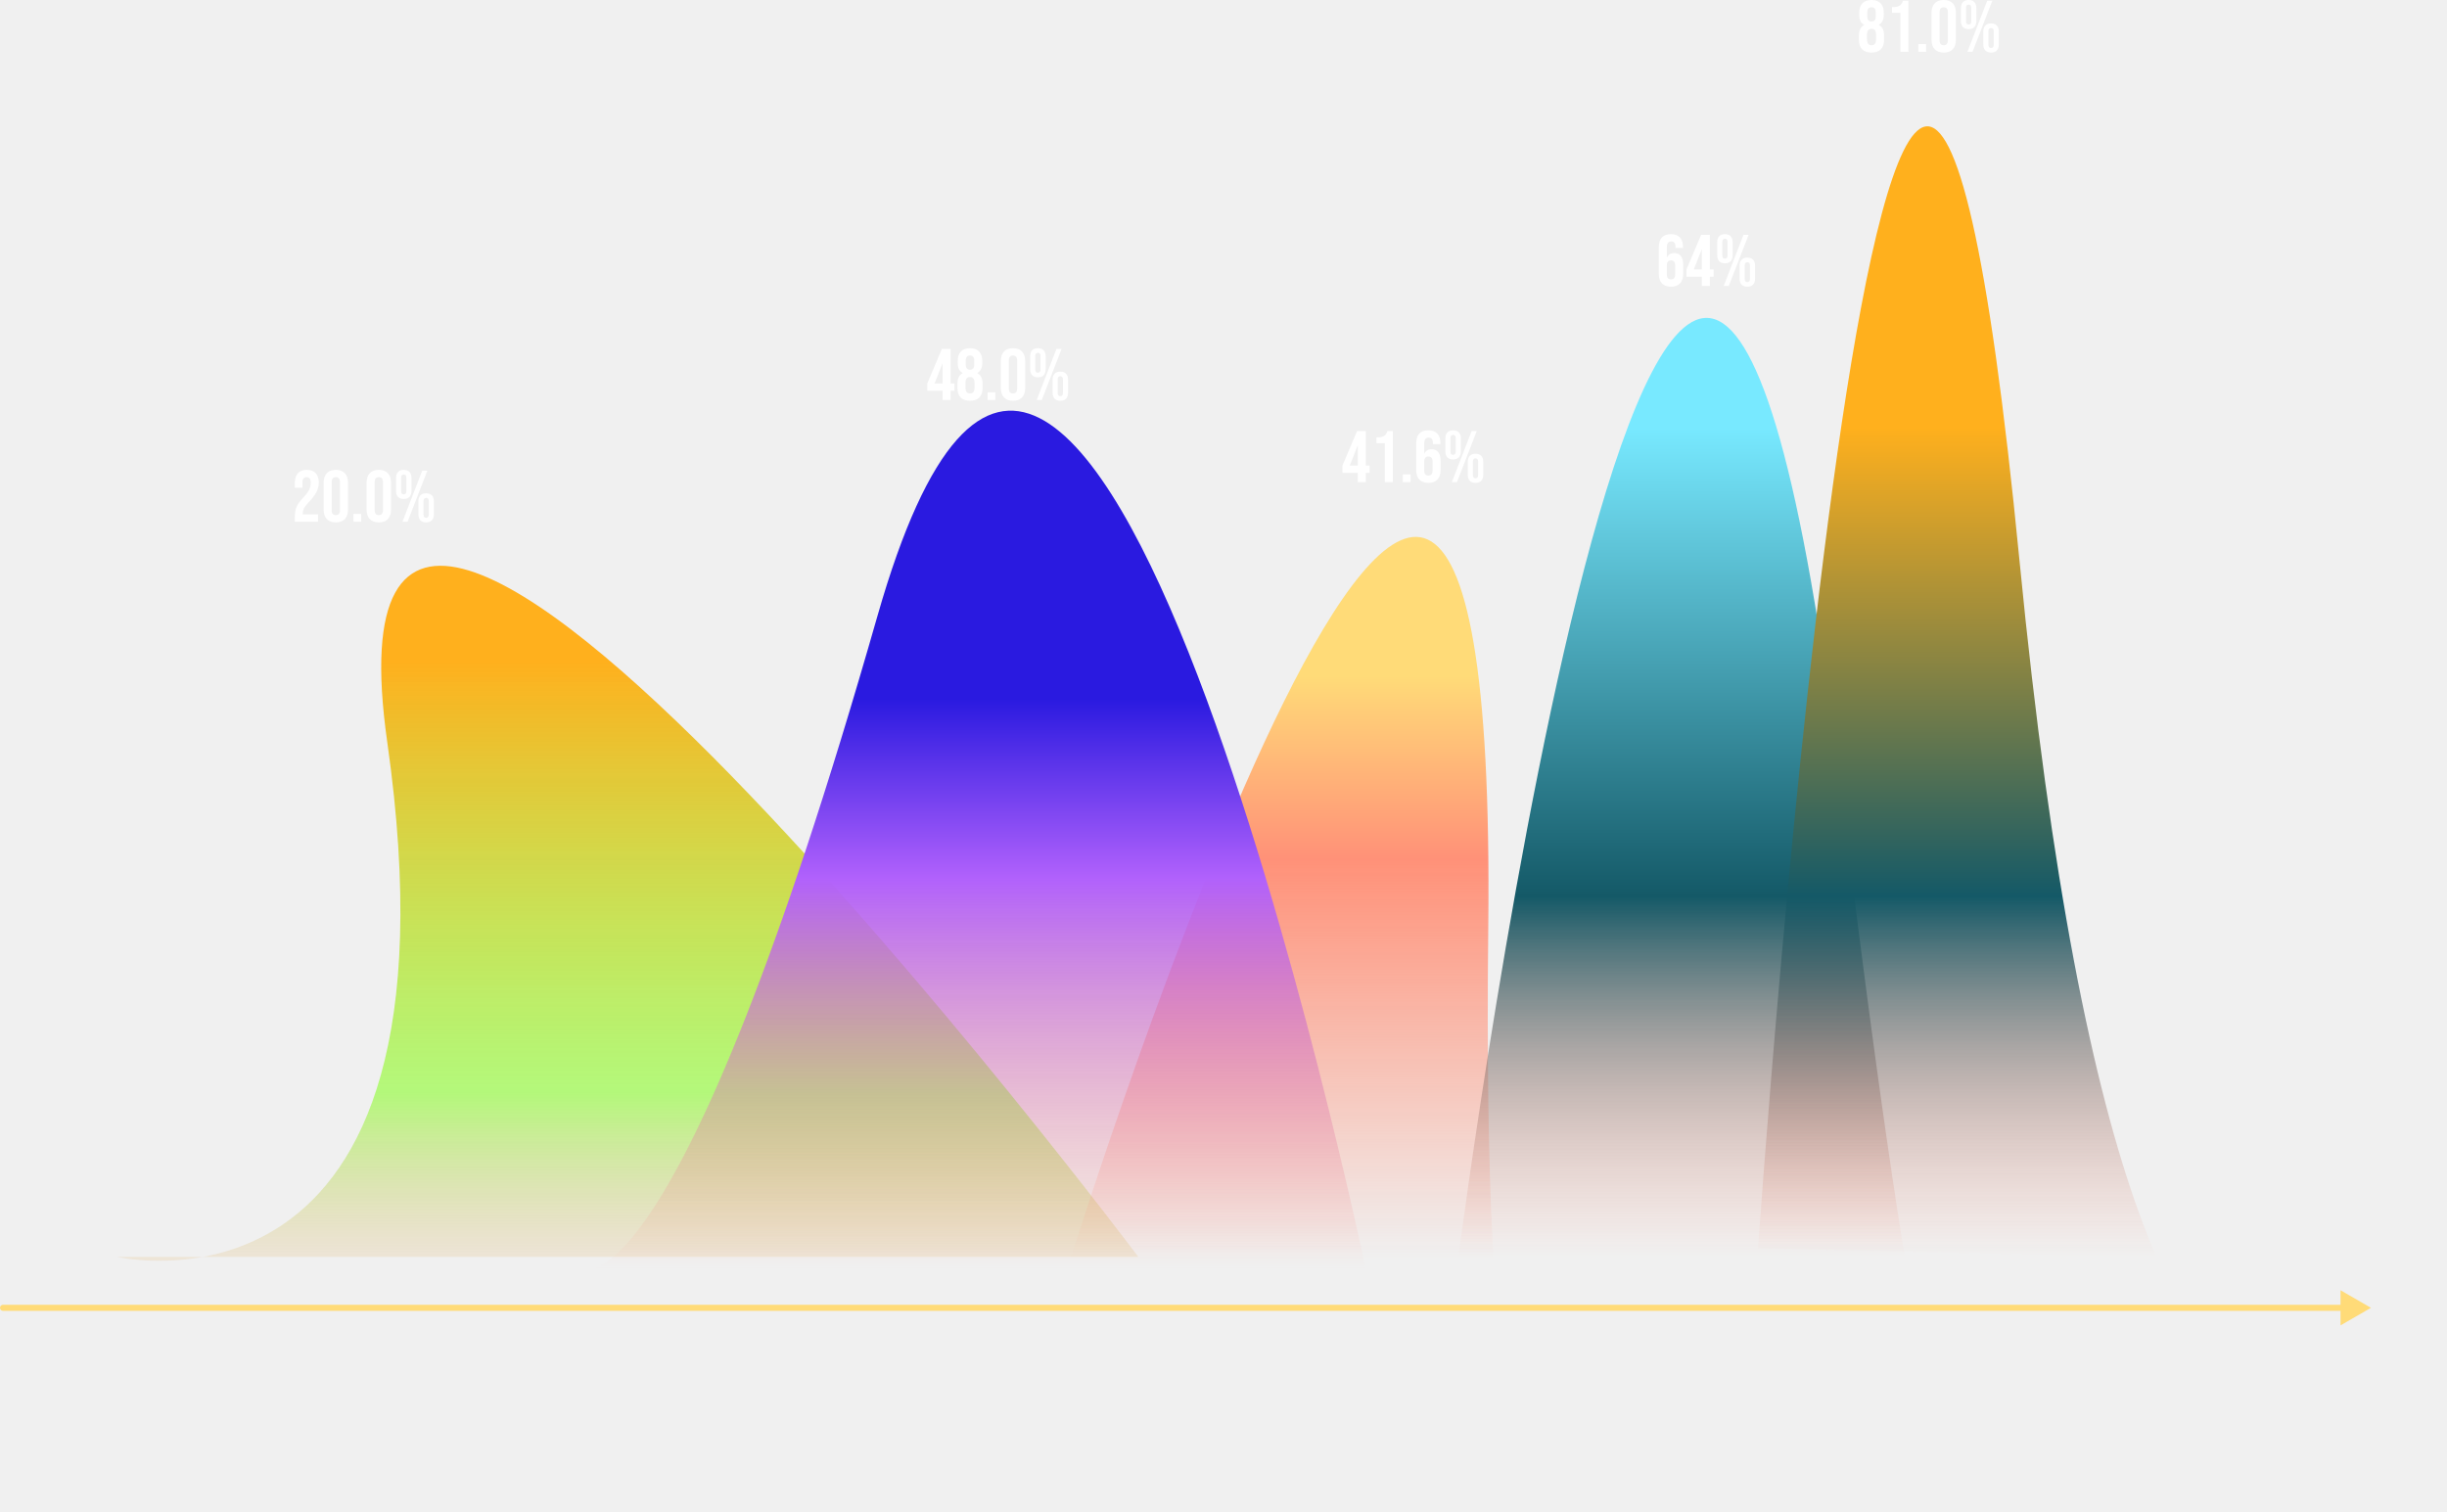
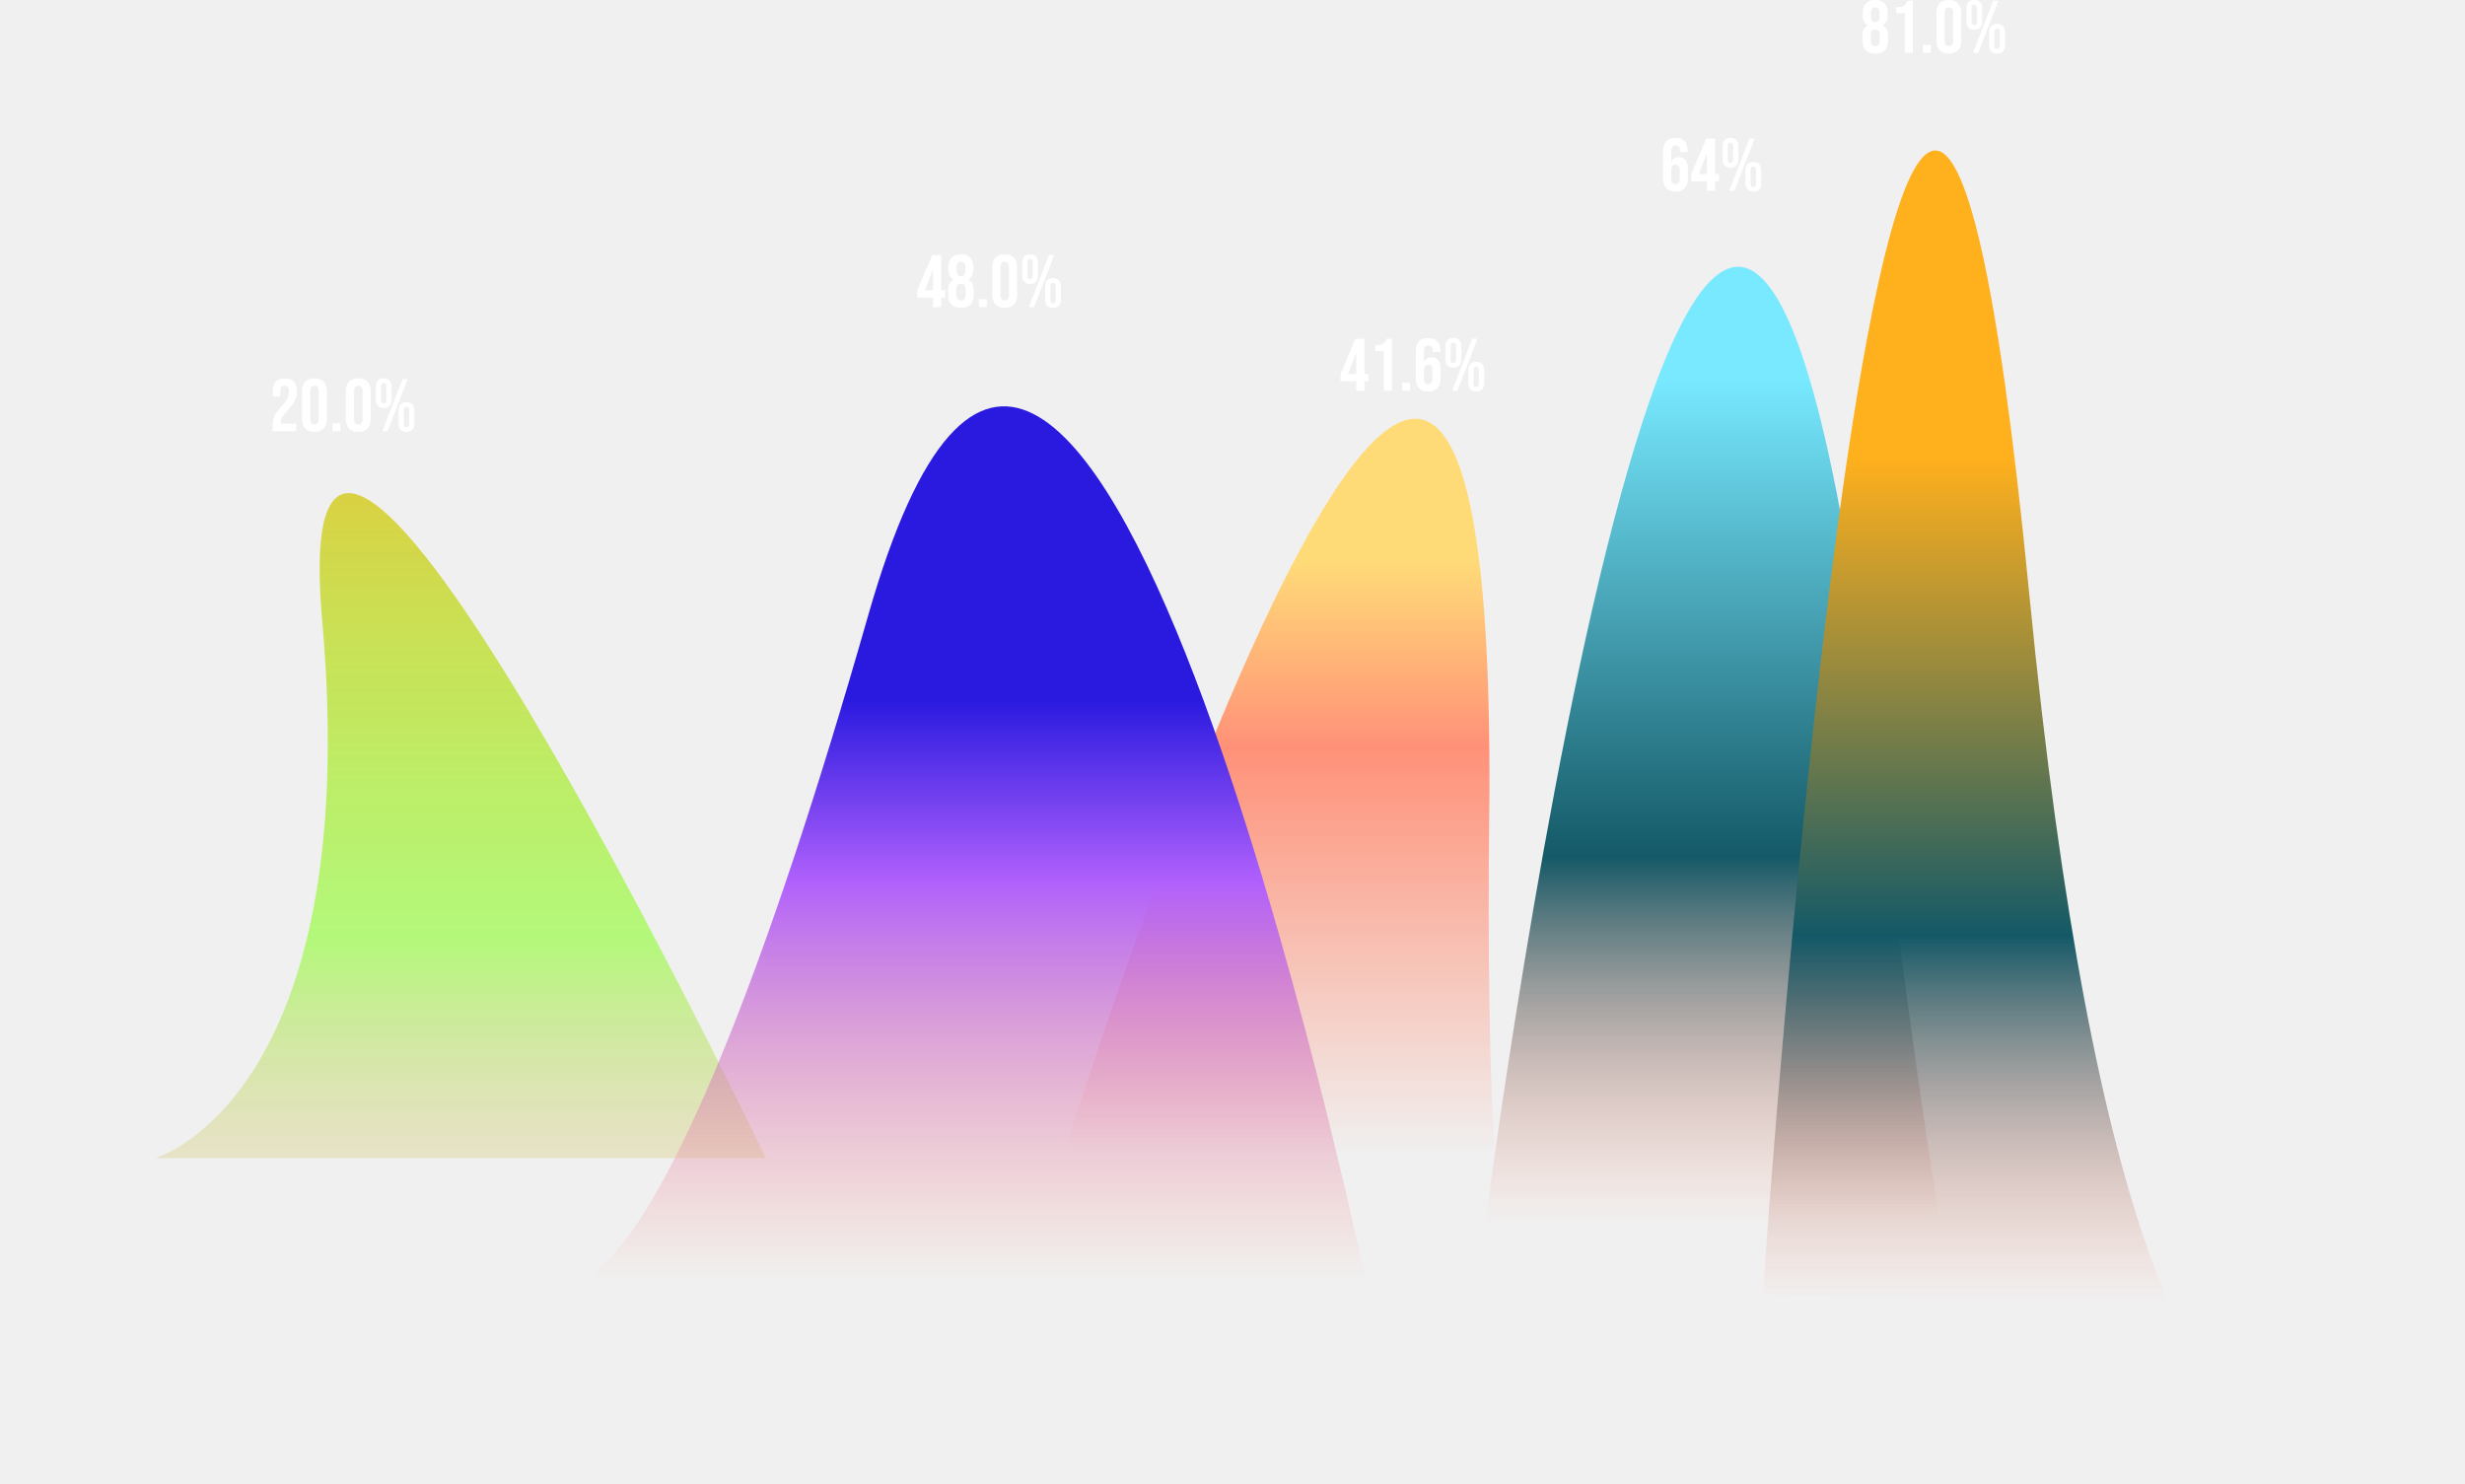
- <svg xmlns="http://www.w3.org/2000/svg" width="1609" height="994" viewBox="0 0 1609 994" fill="none">
-   <path d="M193.872 339.432C193.872 337.032 194.256 334.984 195.024 333.288C195.792 331.56 197.168 329.656 199.152 327.576C201.104 325.496 202.448 323.72 203.184 322.248C203.952 320.776 204.336 319.24 204.336 317.64C204.336 316.2 204.096 315.208 203.616 314.664C203.168 314.088 202.496 313.8 201.6 313.8C199.776 313.8 198.864 314.904 198.864 317.112V320.712H193.872V317.448C193.872 314.728 194.544 312.648 195.888 311.208C197.232 309.736 199.184 309 201.744 309C204.304 309 206.256 309.736 207.6 311.208C208.944 312.648 209.616 314.728 209.616 317.448C209.616 319.496 209.12 321.496 208.128 323.448C207.168 325.4 205.488 327.64 203.088 330.168C201.52 331.832 200.464 333.192 199.92 334.248C199.376 335.272 199.104 336.376 199.104 337.56V338.28H209.136V343.08H193.872V339.432ZM220.819 343.56C218.227 343.56 216.243 342.824 214.867 341.352C213.491 339.88 212.803 337.8 212.803 335.112V317.448C212.803 314.76 213.491 312.68 214.867 311.208C216.243 309.736 218.227 309 220.819 309C223.411 309 225.395 309.736 226.771 311.208C228.147 312.68 228.835 314.76 228.835 317.448V335.112C228.835 337.8 228.147 339.88 226.771 341.352C225.395 342.824 223.411 343.56 220.819 343.56ZM220.819 338.76C222.643 338.76 223.555 337.656 223.555 335.448V317.112C223.555 314.904 222.643 313.8 220.819 313.8C218.995 313.8 218.083 314.904 218.083 317.112V335.448C218.083 337.656 218.995 338.76 220.819 338.76ZM232.406 337.992H237.493V343.08H232.406V337.992ZM249.084 343.56C246.492 343.56 244.508 342.824 243.132 341.352C241.756 339.88 241.068 337.8 241.068 335.112V317.448C241.068 314.76 241.756 312.68 243.132 311.208C244.508 309.736 246.492 309 249.084 309C251.676 309 253.66 309.736 255.036 311.208C256.412 312.68 257.1 314.76 257.1 317.448V335.112C257.1 337.8 256.412 339.88 255.036 341.352C253.66 342.824 251.676 343.56 249.084 343.56ZM249.084 338.76C250.908 338.76 251.82 337.656 251.82 335.448V317.112C251.82 314.904 250.908 313.8 249.084 313.8C247.26 313.8 246.348 314.904 246.348 317.112V335.448C246.348 337.656 247.26 338.76 249.084 338.76ZM265.471 328.152C263.807 328.152 262.543 327.688 261.679 326.76C260.815 325.832 260.383 324.504 260.383 322.776V314.376C260.383 312.648 260.815 311.32 261.679 310.392C262.543 309.464 263.807 309 265.471 309C267.135 309 268.399 309.464 269.263 310.392C270.127 311.32 270.559 312.648 270.559 314.376V322.776C270.559 324.504 270.127 325.832 269.263 326.76C268.399 327.688 267.135 328.152 265.471 328.152ZM277.663 309.48H281.023L268.015 343.08H264.655L277.663 309.48ZM265.471 325.128C266.623 325.128 267.199 324.424 267.199 323.016V314.136C267.199 312.728 266.623 312.024 265.471 312.024C264.319 312.024 263.743 312.728 263.743 314.136V323.016C263.743 324.424 264.319 325.128 265.471 325.128ZM280.207 343.56C278.543 343.56 277.279 343.096 276.415 342.168C275.551 341.24 275.119 339.912 275.119 338.184V329.784C275.119 328.056 275.551 326.728 276.415 325.8C277.279 324.872 278.543 324.408 280.207 324.408C281.871 324.408 283.135 324.872 283.999 325.8C284.863 326.728 285.295 328.056 285.295 329.784V338.184C285.295 339.912 284.863 341.24 283.999 342.168C283.135 343.096 281.871 343.56 280.207 343.56ZM280.207 340.536C281.359 340.536 281.935 339.832 281.935 338.424V329.544C281.935 328.136 281.359 327.432 280.207 327.432C279.055 327.432 278.479 328.136 278.479 329.544V338.424C278.479 339.832 279.055 340.536 280.207 340.536Z" fill="white" />
-   <path d="M892.8 310.984H882.72V306.184L892.32 283.48H898.08V306.184H900.576V310.984H898.08V317.08H892.8V310.984ZM892.8 306.184V293.08H892.704L887.52 306.184H892.8ZM910.579 291.448H905.059V287.704C906.563 287.704 907.763 287.576 908.659 287.32C909.587 287.064 910.323 286.648 910.867 286.072C911.411 285.464 911.891 284.6 912.307 283.48H915.859V317.08H910.579V291.448ZM922.406 311.992H927.493V317.08H922.406V311.992ZM939.228 317.56C936.636 317.56 934.652 316.824 933.276 315.352C931.9 313.88 931.212 311.8 931.212 309.112V291.736C931.212 285.912 933.9 283 939.276 283C941.836 283 943.788 283.736 945.132 285.208C946.476 286.648 947.148 288.728 947.148 291.448V292.072H942.156V291.112C942.156 288.904 941.244 287.8 939.42 287.8C938.428 287.8 937.692 288.104 937.212 288.712C936.732 289.32 936.492 290.392 936.492 291.928V298.36H936.588C937.516 296.408 939.116 295.432 941.388 295.432C943.308 295.432 944.764 296.088 945.756 297.4C946.748 298.712 947.244 300.616 947.244 303.112V309.112C947.244 311.8 946.556 313.88 945.18 315.352C943.804 316.824 941.82 317.56 939.228 317.56ZM939.228 312.76C941.052 312.76 941.964 311.672 941.964 309.496V303.544C941.964 301.336 941.052 300.232 939.228 300.232C937.404 300.232 936.492 301.336 936.492 303.544V309.496C936.492 311.672 937.404 312.76 939.228 312.76ZM955.471 302.152C953.807 302.152 952.543 301.688 951.679 300.76C950.815 299.832 950.383 298.504 950.383 296.776V288.376C950.383 286.648 950.815 285.32 951.679 284.392C952.543 283.464 953.807 283 955.471 283C957.135 283 958.399 283.464 959.263 284.392C960.127 285.32 960.559 286.648 960.559 288.376V296.776C960.559 298.504 960.127 299.832 959.263 300.76C958.399 301.688 957.135 302.152 955.471 302.152ZM967.663 283.48H971.023L958.015 317.08H954.655L967.663 283.48ZM955.471 299.128C956.623 299.128 957.199 298.424 957.199 297.016V288.136C957.199 286.728 956.623 286.024 955.471 286.024C954.319 286.024 953.743 286.728 953.743 288.136V297.016C953.743 298.424 954.319 299.128 955.471 299.128ZM970.207 317.56C968.543 317.56 967.279 317.096 966.415 316.168C965.551 315.24 965.119 313.912 965.119 312.184V303.784C965.119 302.056 965.551 300.728 966.415 299.8C967.279 298.872 968.543 298.408 970.207 298.408C971.871 298.408 973.135 298.872 973.999 299.8C974.863 300.728 975.295 302.056 975.295 303.784V312.184C975.295 313.912 974.863 315.24 973.999 316.168C973.135 317.096 971.871 317.56 970.207 317.56ZM970.207 314.536C971.359 314.536 971.935 313.832 971.935 312.424V303.544C971.935 302.136 971.359 301.432 970.207 301.432C969.055 301.432 968.479 302.136 968.479 303.544V312.424C968.479 313.832 969.055 314.536 970.207 314.536Z" fill="white" />
-   <path d="M1098.74 188.56C1096.15 188.56 1094.17 187.824 1092.79 186.352C1091.42 184.88 1090.73 182.8 1090.73 180.112V162.736C1090.73 156.912 1093.42 154 1098.79 154C1101.35 154 1103.3 154.736 1104.65 156.208C1105.99 157.648 1106.66 159.728 1106.66 162.448V163.072H1101.67V162.112C1101.67 159.904 1100.76 158.8 1098.94 158.8C1097.94 158.8 1097.21 159.104 1096.73 159.712C1096.25 160.32 1096.01 161.392 1096.01 162.928V169.36H1096.1C1097.03 167.408 1098.63 166.432 1100.9 166.432C1102.82 166.432 1104.28 167.088 1105.27 168.4C1106.26 169.712 1106.76 171.616 1106.76 174.112V180.112C1106.76 182.8 1106.07 184.88 1104.7 186.352C1103.32 187.824 1101.34 188.56 1098.74 188.56ZM1098.74 183.76C1100.57 183.76 1101.48 182.672 1101.48 180.496V174.544C1101.48 172.336 1100.57 171.232 1098.74 171.232C1096.92 171.232 1096.01 172.336 1096.01 174.544V180.496C1096.01 182.672 1096.92 183.76 1098.74 183.76ZM1119.02 181.984H1108.94V177.184L1118.54 154.48H1124.3V177.184H1126.79V181.984H1124.3V188.08H1119.02V181.984ZM1119.02 177.184V164.08H1118.92L1113.74 177.184H1119.02ZM1134.21 173.152C1132.54 173.152 1131.28 172.688 1130.41 171.76C1129.55 170.832 1129.12 169.504 1129.12 167.776V159.376C1129.12 157.648 1129.55 156.32 1130.41 155.392C1131.28 154.464 1132.54 154 1134.21 154C1135.87 154 1137.13 154.464 1138 155.392C1138.86 156.32 1139.29 157.648 1139.29 159.376V167.776C1139.29 169.504 1138.86 170.832 1138 171.76C1137.13 172.688 1135.87 173.152 1134.21 173.152ZM1146.4 154.48H1149.76L1136.75 188.08H1133.39L1146.4 154.48ZM1134.21 170.128C1135.36 170.128 1135.93 169.424 1135.93 168.016V159.136C1135.93 157.728 1135.36 157.024 1134.21 157.024C1133.05 157.024 1132.48 157.728 1132.48 159.136V168.016C1132.48 169.424 1133.05 170.128 1134.21 170.128ZM1148.94 188.56C1147.28 188.56 1146.01 188.096 1145.15 187.168C1144.29 186.24 1143.85 184.912 1143.85 183.184V174.784C1143.85 173.056 1144.29 171.728 1145.15 170.8C1146.01 169.872 1147.28 169.408 1148.94 169.408C1150.61 169.408 1151.87 169.872 1152.73 170.8C1153.6 171.728 1154.03 173.056 1154.03 174.784V183.184C1154.03 184.912 1153.6 186.24 1152.73 187.168C1151.87 188.096 1150.61 188.56 1148.94 188.56ZM1148.94 185.536C1150.09 185.536 1150.67 184.832 1150.67 183.424V174.544C1150.67 173.136 1150.09 172.432 1148.94 172.432C1147.79 172.432 1147.21 173.136 1147.21 174.544V183.424C1147.21 184.832 1147.79 185.536 1148.94 185.536Z" fill="white" />
-   <path d="M1230.6 34.56C1227.94 34.56 1225.9 33.856 1224.46 32.448C1223.05 31.008 1222.34 28.944 1222.34 26.256V23.28C1222.34 21.616 1222.62 20.224 1223.16 19.104C1223.7 17.952 1224.58 17.056 1225.8 16.416V16.32C1224.68 15.712 1223.85 14.88 1223.3 13.824C1222.79 12.736 1222.54 11.36 1222.54 9.696V8.304C1222.54 5.616 1223.22 3.568 1224.6 2.16C1226.01 0.72 1228.01 7.62939e-05 1230.6 7.62939e-05C1233.19 7.62939e-05 1235.18 0.72 1236.55 2.16C1237.96 3.568 1238.66 5.616 1238.66 8.304V9.696C1238.66 12.896 1237.58 15.104 1235.4 16.32V16.416C1236.62 17.056 1237.5 17.952 1238.04 19.104C1238.58 20.224 1238.86 21.616 1238.86 23.28V26.256C1238.86 28.944 1238.14 31.008 1236.7 32.448C1235.29 33.856 1233.26 34.56 1230.6 34.56ZM1230.6 14.16C1232.46 14.16 1233.38 13.04 1233.38 10.8V8.16C1233.38 5.92 1232.46 4.8 1230.6 4.8C1228.74 4.8 1227.82 5.92 1227.82 8.16V10.8C1227.82 13.04 1228.74 14.16 1230.6 14.16ZM1230.6 29.76C1232.58 29.76 1233.58 28.496 1233.58 25.968V22.752C1233.58 20.224 1232.58 18.96 1230.6 18.96C1228.62 18.96 1227.62 20.224 1227.62 22.752V25.968C1227.62 28.496 1228.62 29.76 1230.6 29.76ZM1249.58 8.448H1244.06V4.704C1245.56 4.704 1246.76 4.576 1247.66 4.32C1248.59 4.064 1249.32 3.648 1249.87 3.072C1250.41 2.464 1250.89 1.6 1251.31 0.48H1254.86V34.08H1249.58V8.448ZM1261.41 28.992H1266.49V34.08H1261.41V28.992ZM1278.08 34.56C1275.49 34.56 1273.51 33.824 1272.13 32.352C1270.76 30.88 1270.07 28.8 1270.07 26.112V8.448C1270.07 5.76 1270.76 3.68 1272.13 2.208C1273.51 0.736 1275.49 7.62939e-05 1278.08 7.62939e-05C1280.68 7.62939e-05 1282.66 0.736 1284.04 2.208C1285.41 3.68 1286.1 5.76 1286.1 8.448V26.112C1286.1 28.8 1285.41 30.88 1284.04 32.352C1282.66 33.824 1280.68 34.56 1278.08 34.56ZM1278.08 29.76C1279.91 29.76 1280.82 28.656 1280.82 26.448V8.112C1280.82 5.904 1279.91 4.8 1278.08 4.8C1276.26 4.8 1275.35 5.904 1275.35 8.112V26.448C1275.35 28.656 1276.26 29.76 1278.08 29.76ZM1294.47 19.152C1292.81 19.152 1291.54 18.688 1290.68 17.76C1289.82 16.832 1289.38 15.504 1289.38 13.776V5.376C1289.38 3.648 1289.82 2.32 1290.68 1.392C1291.54 0.464 1292.81 7.62939e-05 1294.47 7.62939e-05C1296.14 7.62939e-05 1297.4 0.464 1298.26 1.392C1299.13 2.32 1299.56 3.648 1299.56 5.376V13.776C1299.56 15.504 1299.13 16.832 1298.26 17.76C1297.4 18.688 1296.14 19.152 1294.47 19.152ZM1306.66 0.48H1310.02L1297.02 34.08H1293.66L1306.66 0.48ZM1294.47 16.128C1295.62 16.128 1296.2 15.424 1296.2 14.016V5.136C1296.2 3.728 1295.62 3.024 1294.47 3.024C1293.32 3.024 1292.74 3.728 1292.74 5.136V14.016C1292.74 15.424 1293.32 16.128 1294.47 16.128ZM1309.21 34.56C1307.54 34.56 1306.28 34.096 1305.42 33.168C1304.55 32.24 1304.12 30.912 1304.12 29.184V20.784C1304.12 19.056 1304.55 17.728 1305.42 16.8C1306.28 15.872 1307.54 15.408 1309.21 15.408C1310.87 15.408 1312.14 15.872 1313 16.8C1313.86 17.728 1314.3 19.056 1314.3 20.784V29.184C1314.3 30.912 1313.86 32.24 1313 33.168C1312.14 34.096 1310.87 34.56 1309.21 34.56ZM1309.21 31.536C1310.36 31.536 1310.94 30.832 1310.94 29.424V20.544C1310.94 19.136 1310.36 18.432 1309.21 18.432C1308.06 18.432 1307.48 19.136 1307.48 20.544V29.424C1307.48 30.832 1308.06 31.536 1309.21 31.536Z" fill="white" />
-   <path d="M254.651 488.124C198.779 95.061 748.5 826.579 748.5 826.579H77C77 826.579 310.522 881.188 254.651 488.124Z" fill="url(#paint0_linear_1116_185)" />
-   <path d="M978.592 610.403C971.105 1296.65 1094 827.697 1094 827.697H899H704C704 827.697 986.079 -75.841 978.592 610.403Z" fill="url(#paint1_linear_1116_185)" />
-   <path d="M1210.36 517.49C1312.05 1360.23 1316 826.27 1316 826.27H1137.5H959C959 826.27 1108.67 -325.253 1210.36 517.49Z" fill="url(#paint2_linear_1116_185)" />
-   <path d="M1327.95 369.225C1410.37 1214.62 1609 831.455 1609 831.455L1382.5 826.186L1156 820.918C1156 820.918 1245.53 -476.175 1327.95 369.225Z" fill="url(#paint3_linear_1116_185)" />
-   <path d="M576.975 405.025C443.473 872.397 382 834.333 382 834.333H898C898 834.333 710.477 -62.346 576.975 405.025Z" fill="url(#paint4_linear_1116_185)" />
-   <path d="M619.8 256.984H609.72V252.184L619.32 229.48H625.08V252.184H627.576V256.984H625.08V263.08H619.8V256.984ZM619.8 252.184V239.08H619.704L614.52 252.184H619.8ZM637.819 263.56C635.163 263.56 633.115 262.856 631.675 261.448C630.267 260.008 629.563 257.944 629.563 255.256V252.28C629.563 250.616 629.835 249.224 630.379 248.104C630.923 246.952 631.803 246.056 633.019 245.416V245.32C631.899 244.712 631.067 243.88 630.523 242.824C630.011 241.736 629.755 240.36 629.755 238.696V237.304C629.755 234.616 630.443 232.568 631.819 231.16C633.227 229.72 635.227 229 637.819 229C640.411 229 642.395 229.72 643.771 231.16C645.179 232.568 645.883 234.616 645.883 237.304V238.696C645.883 241.896 644.795 244.104 642.619 245.32V245.416C643.835 246.056 644.715 246.952 645.259 248.104C645.803 249.224 646.075 250.616 646.075 252.28V255.256C646.075 257.944 645.355 260.008 643.915 261.448C642.507 262.856 640.475 263.56 637.819 263.56ZM637.819 243.16C639.675 243.16 640.603 242.04 640.603 239.8V237.16C640.603 234.92 639.675 233.8 637.819 233.8C635.963 233.8 635.035 234.92 635.035 237.16V239.8C635.035 242.04 635.963 243.16 637.819 243.16ZM637.819 258.76C639.803 258.76 640.795 257.496 640.795 254.968V251.752C640.795 249.224 639.803 247.96 637.819 247.96C635.835 247.96 634.843 249.224 634.843 251.752V254.968C634.843 257.496 635.835 258.76 637.819 258.76ZM649.406 257.992H654.493V263.08H649.406V257.992ZM666.084 263.56C663.492 263.56 661.508 262.824 660.132 261.352C658.756 259.88 658.068 257.8 658.068 255.112V237.448C658.068 234.76 658.756 232.68 660.132 231.208C661.508 229.736 663.492 229 666.084 229C668.676 229 670.66 229.736 672.036 231.208C673.412 232.68 674.1 234.76 674.1 237.448V255.112C674.1 257.8 673.412 259.88 672.036 261.352C670.66 262.824 668.676 263.56 666.084 263.56ZM666.084 258.76C667.908 258.76 668.82 257.656 668.82 255.448V237.112C668.82 234.904 667.908 233.8 666.084 233.8C664.26 233.8 663.348 234.904 663.348 237.112V255.448C663.348 257.656 664.26 258.76 666.084 258.76ZM682.471 248.152C680.807 248.152 679.543 247.688 678.679 246.76C677.815 245.832 677.383 244.504 677.383 242.776V234.376C677.383 232.648 677.815 231.32 678.679 230.392C679.543 229.464 680.807 229 682.471 229C684.135 229 685.399 229.464 686.263 230.392C687.127 231.32 687.559 232.648 687.559 234.376V242.776C687.559 244.504 687.127 245.832 686.263 246.76C685.399 247.688 684.135 248.152 682.471 248.152ZM694.663 229.48H698.023L685.015 263.08H681.655L694.663 229.48ZM682.471 245.128C683.623 245.128 684.199 244.424 684.199 243.016V234.136C684.199 232.728 683.623 232.024 682.471 232.024C681.319 232.024 680.743 232.728 680.743 234.136V243.016C680.743 244.424 681.319 245.128 682.471 245.128ZM697.207 263.56C695.543 263.56 694.279 263.096 693.415 262.168C692.551 261.24 692.119 259.912 692.119 258.184V249.784C692.119 248.056 692.551 246.728 693.415 245.8C694.279 244.872 695.543 244.408 697.207 244.408C698.871 244.408 700.135 244.872 700.999 245.8C701.863 246.728 702.295 248.056 702.295 249.784V258.184C702.295 259.912 701.863 261.24 700.999 262.168C700.135 263.096 698.871 263.56 697.207 263.56ZM697.207 260.536C698.359 260.536 698.935 259.832 698.935 258.424V249.544C698.935 248.136 698.359 247.432 697.207 247.432C696.055 247.432 695.479 248.136 695.479 249.544V258.424C695.479 259.832 696.055 260.536 697.207 260.536Z" fill="white" />
-   <path d="M2 858.08C0.895 858.08 0 858.976 0 860.08C0 861.185 0.895 862.08 2 862.08V860.08V858.08ZM1559 860.08L1539 848.533V871.627L1559 860.08ZM2 860.08V862.08H1541V860.08V858.08H2V860.08Z" fill="#FFDB78" />
+ <svg xmlns="http://www.w3.org/2000/svg" width="1590" height="957" viewBox="0 0 1590 957" fill="none">
+   <path d="M175.872 274.432C175.872 272.032 176.256 269.984 177.024 268.288C177.792 266.56 179.168 264.656 181.152 262.576C183.104 260.496 184.448 258.72 185.184 257.248C185.952 255.776 186.336 254.24 186.336 252.64C186.336 251.2 186.096 250.208 185.616 249.664C185.168 249.088 184.496 248.8 183.6 248.8C181.776 248.8 180.864 249.904 180.864 252.112V255.712H175.872V252.448C175.872 249.728 176.544 247.648 177.888 246.208C179.232 244.736 181.184 244 183.744 244C186.304 244 188.256 244.736 189.6 246.208C190.944 247.648 191.616 249.728 191.616 252.448C191.616 254.496 191.12 256.496 190.128 258.448C189.168 260.4 187.488 262.64 185.088 265.168C183.52 266.832 182.464 268.192 181.92 269.248C181.376 270.272 181.104 271.376 181.104 272.56V273.28H191.136V278.08H175.872V274.432ZM202.819 278.56C200.227 278.56 198.243 277.824 196.867 276.352C195.491 274.88 194.803 272.8 194.803 270.112V252.448C194.803 249.76 195.491 247.68 196.867 246.208C198.243 244.736 200.227 244 202.819 244C205.411 244 207.395 244.736 208.771 246.208C210.147 247.68 210.835 249.76 210.835 252.448V270.112C210.835 272.8 210.147 274.88 208.771 276.352C207.395 277.824 205.411 278.56 202.819 278.56ZM202.819 273.76C204.643 273.76 205.555 272.656 205.555 270.448V252.112C205.555 249.904 204.643 248.8 202.819 248.8C200.995 248.8 200.083 249.904 200.083 252.112V270.448C200.083 272.656 200.995 273.76 202.819 273.76ZM214.406 272.992H219.493V278.08H214.406V272.992ZM231.084 278.56C228.492 278.56 226.508 277.824 225.132 276.352C223.756 274.88 223.068 272.8 223.068 270.112V252.448C223.068 249.76 223.756 247.68 225.132 246.208C226.508 244.736 228.492 244 231.084 244C233.676 244 235.66 244.736 237.036 246.208C238.412 247.68 239.1 249.76 239.1 252.448V270.112C239.1 272.8 238.412 274.88 237.036 276.352C235.66 277.824 233.676 278.56 231.084 278.56ZM231.084 273.76C232.908 273.76 233.82 272.656 233.82 270.448V252.112C233.82 249.904 232.908 248.8 231.084 248.8C229.26 248.8 228.348 249.904 228.348 252.112V270.448C228.348 272.656 229.26 273.76 231.084 273.76ZM247.471 263.152C245.807 263.152 244.543 262.688 243.679 261.76C242.815 260.832 242.383 259.504 242.383 257.776V249.376C242.383 247.648 242.815 246.32 243.679 245.392C244.543 244.464 245.807 244 247.471 244C249.135 244 250.399 244.464 251.263 245.392C252.127 246.32 252.559 247.648 252.559 249.376V257.776C252.559 259.504 252.127 260.832 251.263 261.76C250.399 262.688 249.135 263.152 247.471 263.152ZM259.663 244.48H263.023L250.015 278.08H246.655L259.663 244.48ZM247.471 260.128C248.623 260.128 249.199 259.424 249.199 258.016V249.136C249.199 247.728 248.623 247.024 247.471 247.024C246.319 247.024 245.743 247.728 245.743 249.136V258.016C245.743 259.424 246.319 260.128 247.471 260.128ZM262.207 278.56C260.543 278.56 259.279 278.096 258.415 277.168C257.551 276.24 257.119 274.912 257.119 273.184V264.784C257.119 263.056 257.551 261.728 258.415 260.8C259.279 259.872 260.543 259.408 262.207 259.408C263.871 259.408 265.135 259.872 265.999 260.8C266.863 261.728 267.295 263.056 267.295 264.784V273.184C267.295 274.912 266.863 276.24 265.999 277.168C265.135 278.096 263.871 278.56 262.207 278.56ZM262.207 275.536C263.359 275.536 263.935 274.832 263.935 273.424V264.544C263.935 263.136 263.359 262.432 262.207 262.432C261.055 262.432 260.479 263.136 260.479 264.544V273.424C260.479 274.832 261.055 275.536 262.207 275.536Z" fill="white" />
+   <path d="M874.8 245.984H864.72V241.184L874.32 218.48H880.08V241.184H882.576V245.984H880.08V252.08H874.8V245.984ZM874.8 241.184V228.08H874.704L869.52 241.184H874.8ZM892.579 226.448H887.059V222.704C888.563 222.704 889.763 222.576 890.659 222.32C891.587 222.064 892.323 221.648 892.867 221.072C893.411 220.464 893.891 219.6 894.307 218.48H897.859V252.08H892.579V226.448ZM904.406 246.992H909.493V252.08H904.406V246.992ZM921.228 252.56C918.636 252.56 916.652 251.824 915.276 250.352C913.9 248.88 913.212 246.8 913.212 244.112V226.736C913.212 220.912 915.9 218 921.276 218C923.836 218 925.788 218.736 927.132 220.208C928.476 221.648 929.148 223.728 929.148 226.448V227.072H924.156V226.112C924.156 223.904 923.244 222.8 921.42 222.8C920.428 222.8 919.692 223.104 919.212 223.712C918.732 224.32 918.492 225.392 918.492 226.928V233.36H918.588C919.516 231.408 921.116 230.432 923.388 230.432C925.308 230.432 926.764 231.088 927.756 232.4C928.748 233.712 929.244 235.616 929.244 238.112V244.112C929.244 246.8 928.556 248.88 927.18 250.352C925.804 251.824 923.82 252.56 921.228 252.56ZM921.228 247.76C923.052 247.76 923.964 246.672 923.964 244.496V238.544C923.964 236.336 923.052 235.232 921.228 235.232C919.404 235.232 918.492 236.336 918.492 238.544V244.496C918.492 246.672 919.404 247.76 921.228 247.76ZM937.471 237.152C935.807 237.152 934.543 236.688 933.679 235.76C932.815 234.832 932.383 233.504 932.383 231.776V223.376C932.383 221.648 932.815 220.32 933.679 219.392C934.543 218.464 935.807 218 937.471 218C939.135 218 940.399 218.464 941.263 219.392C942.127 220.32 942.559 221.648 942.559 223.376V231.776C942.559 233.504 942.127 234.832 941.263 235.76C940.399 236.688 939.135 237.152 937.471 237.152ZM949.663 218.48H953.023L940.015 252.08H936.655L949.663 218.48ZM937.471 234.128C938.623 234.128 939.199 233.424 939.199 232.016V223.136C939.199 221.728 938.623 221.024 937.471 221.024C936.319 221.024 935.743 221.728 935.743 223.136V232.016C935.743 233.424 936.319 234.128 937.471 234.128ZM952.207 252.56C950.543 252.56 949.279 252.096 948.415 251.168C947.551 250.24 947.119 248.912 947.119 247.184V238.784C947.119 237.056 947.551 235.728 948.415 234.8C949.279 233.872 950.543 233.408 952.207 233.408C953.871 233.408 955.135 233.872 955.999 234.8C956.863 235.728 957.295 237.056 957.295 238.784V247.184C957.295 248.912 956.863 250.24 955.999 251.168C955.135 252.096 953.871 252.56 952.207 252.56ZM952.207 249.536C953.359 249.536 953.935 248.832 953.935 247.424V238.544C953.935 237.136 953.359 236.432 952.207 236.432C951.055 236.432 950.479 237.136 950.479 238.544V247.424C950.479 248.832 951.055 249.536 952.207 249.536Z" fill="white" />
+   <path d="M1080.74 123.56C1078.15 123.56 1076.17 122.824 1074.79 121.352C1073.42 119.88 1072.73 117.8 1072.73 115.112V97.736C1072.73 91.912 1075.42 89 1080.79 89C1083.35 89 1085.3 89.736 1086.65 91.208C1087.99 92.648 1088.66 94.728 1088.66 97.448V98.072H1083.67V97.112C1083.67 94.904 1082.76 93.8 1080.94 93.8C1079.94 93.8 1079.21 94.104 1078.73 94.712C1078.25 95.32 1078.01 96.392 1078.01 97.928V104.36H1078.1C1079.03 102.408 1080.63 101.432 1082.9 101.432C1084.82 101.432 1086.28 102.088 1087.27 103.4C1088.26 104.712 1088.76 106.616 1088.76 109.112V115.112C1088.76 117.8 1088.07 119.88 1086.7 121.352C1085.32 122.824 1083.34 123.56 1080.74 123.56ZM1080.74 118.76C1082.57 118.76 1083.48 117.672 1083.48 115.496V109.544C1083.48 107.336 1082.57 106.232 1080.74 106.232C1078.92 106.232 1078.01 107.336 1078.01 109.544V115.496C1078.01 117.672 1078.92 118.76 1080.74 118.76ZM1101.02 116.984H1090.94V112.184L1100.54 89.48H1106.3V112.184H1108.79V116.984H1106.3V123.08H1101.02V116.984ZM1101.02 112.184V99.08H1100.92L1095.74 112.184H1101.02ZM1116.21 108.152C1114.54 108.152 1113.28 107.688 1112.41 106.76C1111.55 105.832 1111.12 104.504 1111.12 102.776V94.376C1111.12 92.648 1111.55 91.32 1112.41 90.392C1113.28 89.464 1114.54 89 1116.21 89C1117.87 89 1119.13 89.464 1120 90.392C1120.86 91.32 1121.29 92.648 1121.29 94.376V102.776C1121.29 104.504 1120.86 105.832 1120 106.76C1119.13 107.688 1117.87 108.152 1116.21 108.152ZM1128.4 89.48H1131.76L1118.75 123.08H1115.39L1128.4 89.48ZM1116.21 105.128C1117.36 105.128 1117.93 104.424 1117.93 103.016V94.136C1117.93 92.728 1117.36 92.024 1116.21 92.024C1115.05 92.024 1114.48 92.728 1114.48 94.136V103.016C1114.48 104.424 1115.05 105.128 1116.21 105.128ZM1130.94 123.56C1129.28 123.56 1128.01 123.096 1127.15 122.168C1126.29 121.24 1125.85 119.912 1125.85 118.184V109.784C1125.85 108.056 1126.29 106.728 1127.15 105.8C1128.01 104.872 1129.28 104.408 1130.94 104.408C1132.61 104.408 1133.87 104.872 1134.73 105.8C1135.6 106.728 1136.03 108.056 1136.03 109.784V118.184C1136.03 119.912 1135.6 121.24 1134.73 122.168C1133.87 123.096 1132.61 123.56 1130.94 123.56ZM1130.94 120.536C1132.09 120.536 1132.67 119.832 1132.67 118.424V109.544C1132.67 108.136 1132.09 107.432 1130.94 107.432C1129.79 107.432 1129.21 108.136 1129.21 109.544V118.424C1129.21 119.832 1129.79 120.536 1130.94 120.536Z" fill="white" />
+   <path d="M1209.6 34.56C1206.94 34.56 1204.9 33.856 1203.46 32.448C1202.05 31.008 1201.34 28.944 1201.34 26.256V23.28C1201.34 21.616 1201.62 20.224 1202.16 19.104C1202.7 17.952 1203.58 17.056 1204.8 16.416V16.32C1203.68 15.712 1202.85 14.88 1202.3 13.824C1201.79 12.736 1201.54 11.36 1201.54 9.696V8.304C1201.54 5.616 1202.22 3.568 1203.6 2.16C1205.01 0.72 1207.01 7.62939e-05 1209.6 7.62939e-05C1212.19 7.62939e-05 1214.18 0.72 1215.55 2.16C1216.96 3.568 1217.66 5.616 1217.66 8.304V9.696C1217.66 12.896 1216.58 15.104 1214.4 16.32V16.416C1215.62 17.056 1216.5 17.952 1217.04 19.104C1217.58 20.224 1217.86 21.616 1217.86 23.28V26.256C1217.86 28.944 1217.14 31.008 1215.7 32.448C1214.29 33.856 1212.26 34.56 1209.6 34.56ZM1209.6 14.16C1211.46 14.16 1212.38 13.04 1212.38 10.8V8.16C1212.38 5.92 1211.46 4.8 1209.6 4.8C1207.74 4.8 1206.82 5.92 1206.82 8.16V10.8C1206.82 13.04 1207.74 14.16 1209.6 14.16ZM1209.6 29.76C1211.58 29.76 1212.58 28.496 1212.58 25.968V22.752C1212.58 20.224 1211.58 18.96 1209.6 18.96C1207.62 18.96 1206.62 20.224 1206.62 22.752V25.968C1206.62 28.496 1207.62 29.76 1209.6 29.76ZM1228.58 8.448H1223.06V4.704C1224.56 4.704 1225.76 4.576 1226.66 4.32C1227.59 4.064 1228.32 3.648 1228.87 3.072C1229.41 2.464 1229.89 1.6 1230.31 0.48H1233.86V34.08H1228.58V8.448ZM1240.41 28.992H1245.49V34.08H1240.41V28.992ZM1257.08 34.56C1254.49 34.56 1252.51 33.824 1251.13 32.352C1249.76 30.88 1249.07 28.8 1249.07 26.112V8.448C1249.07 5.76 1249.76 3.68 1251.13 2.208C1252.51 0.736 1254.49 7.62939e-05 1257.08 7.62939e-05C1259.68 7.62939e-05 1261.66 0.736 1263.04 2.208C1264.41 3.68 1265.1 5.76 1265.1 8.448V26.112C1265.1 28.8 1264.41 30.88 1263.04 32.352C1261.66 33.824 1259.68 34.56 1257.08 34.56ZM1257.08 29.76C1258.91 29.76 1259.82 28.656 1259.82 26.448V8.112C1259.82 5.904 1258.91 4.8 1257.08 4.8C1255.26 4.8 1254.35 5.904 1254.35 8.112V26.448C1254.35 28.656 1255.26 29.76 1257.08 29.76ZM1273.47 19.152C1271.81 19.152 1270.54 18.688 1269.68 17.76C1268.82 16.832 1268.38 15.504 1268.38 13.776V5.376C1268.38 3.648 1268.82 2.32 1269.68 1.392C1270.54 0.464 1271.81 7.62939e-05 1273.47 7.62939e-05C1275.14 7.62939e-05 1276.4 0.464 1277.26 1.392C1278.13 2.32 1278.56 3.648 1278.56 5.376V13.776C1278.56 15.504 1278.13 16.832 1277.26 17.76C1276.4 18.688 1275.14 19.152 1273.47 19.152ZM1285.66 0.48H1289.02L1276.02 34.08H1272.66L1285.66 0.48ZM1273.47 16.128C1274.62 16.128 1275.2 15.424 1275.2 14.016V5.136C1275.2 3.728 1274.62 3.024 1273.47 3.024C1272.32 3.024 1271.74 3.728 1271.74 5.136V14.016C1271.74 15.424 1272.32 16.128 1273.47 16.128ZM1288.21 34.56C1286.54 34.56 1285.28 34.096 1284.42 33.168C1283.55 32.24 1283.12 30.912 1283.12 29.184V20.784C1283.12 19.056 1283.55 17.728 1284.42 16.8C1285.28 15.872 1286.54 15.408 1288.21 15.408C1289.87 15.408 1291.14 15.872 1292 16.8C1292.86 17.728 1293.3 19.056 1293.3 20.784V29.184C1293.3 30.912 1292.86 32.24 1292 33.168C1291.14 34.096 1289.87 34.56 1288.21 34.56ZM1288.21 31.536C1289.36 31.536 1289.94 30.832 1289.94 29.424V20.544C1289.94 19.136 1289.36 18.432 1288.21 18.432C1287.06 18.432 1286.48 19.136 1286.48 20.544V29.424C1286.48 30.832 1287.06 31.536 1288.21 31.536Z" fill="white" />
+   <path d="M207.863 400.456C180.748 92.523 494 747.08 494 747.08H100C100 747.08 234.978 708.389 207.863 400.456Z" fill="url(#paint0_linear_1116_185)" />
+   <path d="M960.592 527.403C953.105 1213.65 1076 744.697 1076 744.697H881H686C686 744.697 968.079 -158.841 960.592 527.403Z" fill="url(#paint1_linear_1116_185)" />
+   <path d="M1209.36 480.49C1311.05 1323.23 1315 789.27 1315 789.27H1136.5H958C958 789.27 1107.67 -362.253 1209.36 480.49Z" fill="url(#paint2_linear_1116_185)" />
+   <path d="M1308.95 383.225C1391.37 1228.62 1590 845.455 1590 845.455L1363.5 840.186L1137 834.917C1137 834.917 1226.53 -462.175 1308.95 383.225Z" fill="url(#paint3_linear_1116_185)" />
+   <path d="M559.975 397.025C426.473 864.397 365 826.333 365 826.333H881C881 826.333 693.477 -70.346 559.975 397.025Z" fill="url(#paint4_linear_1116_185)" />
+   <path d="M601.8 191.984H591.72V187.184L601.32 164.48H607.08V187.184H609.576V191.984H607.08V198.08H601.8V191.984ZM601.8 187.184V174.08H601.704L596.52 187.184H601.8ZM619.819 198.56C617.163 198.56 615.115 197.856 613.675 196.448C612.267 195.008 611.563 192.944 611.563 190.256V187.28C611.563 185.616 611.835 184.224 612.379 183.104C612.923 181.952 613.803 181.056 615.019 180.416V180.32C613.899 179.712 613.067 178.88 612.523 177.824C612.011 176.736 611.755 175.36 611.755 173.696V172.304C611.755 169.616 612.443 167.568 613.819 166.16C615.227 164.72 617.227 164 619.819 164C622.411 164 624.395 164.72 625.771 166.16C627.179 167.568 627.883 169.616 627.883 172.304V173.696C627.883 176.896 626.795 179.104 624.619 180.32V180.416C625.835 181.056 626.715 181.952 627.259 183.104C627.803 184.224 628.075 185.616 628.075 187.28V190.256C628.075 192.944 627.355 195.008 625.915 196.448C624.507 197.856 622.475 198.56 619.819 198.56ZM619.819 178.16C621.675 178.16 622.603 177.04 622.603 174.8V172.16C622.603 169.92 621.675 168.8 619.819 168.8C617.963 168.8 617.035 169.92 617.035 172.16V174.8C617.035 177.04 617.963 178.16 619.819 178.16ZM619.819 193.76C621.803 193.76 622.795 192.496 622.795 189.968V186.752C622.795 184.224 621.803 182.96 619.819 182.96C617.835 182.96 616.843 184.224 616.843 186.752V189.968C616.843 192.496 617.835 193.76 619.819 193.76ZM631.406 192.992H636.493V198.08H631.406V192.992ZM648.084 198.56C645.492 198.56 643.508 197.824 642.132 196.352C640.756 194.88 640.068 192.8 640.068 190.112V172.448C640.068 169.76 640.756 167.68 642.132 166.208C643.508 164.736 645.492 164 648.084 164C650.676 164 652.66 164.736 654.036 166.208C655.412 167.68 656.1 169.76 656.1 172.448V190.112C656.1 192.8 655.412 194.88 654.036 196.352C652.66 197.824 650.676 198.56 648.084 198.56ZM648.084 193.76C649.908 193.76 650.82 192.656 650.82 190.448V172.112C650.82 169.904 649.908 168.8 648.084 168.8C646.26 168.8 645.348 169.904 645.348 172.112V190.448C645.348 192.656 646.26 193.76 648.084 193.76ZM664.471 183.152C662.807 183.152 661.543 182.688 660.679 181.76C659.815 180.832 659.383 179.504 659.383 177.776V169.376C659.383 167.648 659.815 166.32 660.679 165.392C661.543 164.464 662.807 164 664.471 164C666.135 164 667.399 164.464 668.263 165.392C669.127 166.32 669.559 167.648 669.559 169.376V177.776C669.559 179.504 669.127 180.832 668.263 181.76C667.399 182.688 666.135 183.152 664.471 183.152ZM676.663 164.48H680.023L667.015 198.08H663.655L676.663 164.48ZM664.471 180.128C665.623 180.128 666.199 179.424 666.199 178.016V169.136C666.199 167.728 665.623 167.024 664.471 167.024C663.319 167.024 662.743 167.728 662.743 169.136V178.016C662.743 179.424 663.319 180.128 664.471 180.128ZM679.207 198.56C677.543 198.56 676.279 198.096 675.415 197.168C674.551 196.24 674.119 194.912 674.119 193.184V184.784C674.119 183.056 674.551 181.728 675.415 180.8C676.279 179.872 677.543 179.408 679.207 179.408C680.871 179.408 682.135 179.872 682.999 180.8C683.863 181.728 684.295 183.056 684.295 184.784V193.184C684.295 194.912 683.863 196.24 682.999 197.168C682.135 198.096 680.871 198.56 679.207 198.56ZM679.207 195.536C680.359 195.536 680.935 194.832 680.935 193.424V184.544C680.935 183.136 680.359 182.432 679.207 182.432C678.055 182.432 677.479 183.136 677.479 184.544V193.424C677.479 194.832 678.055 195.536 679.207 195.536Z" fill="white" />
  <defs>
-     <linearGradient id="paint0_linear_1116_185" x1="425.894" y1="872.17" x2="425.894" y2="417.625" gradientUnits="userSpaceOnUse">
+     <linearGradient id="paint0_linear_1116_185" x1="407.504" y1="852.827" x2="407.504" y2="120.002" gradientUnits="userSpaceOnUse">
      <stop stop-color="#FF9178" stop-opacity="0" />
      <stop offset="0.337" stop-color="#90FD36" stop-opacity="0.63" />
      <stop offset="0.962" stop-color="#FFB01D" />
    </linearGradient>
-     <linearGradient id="paint1_linear_1116_185" x1="890.046" y1="827.698" x2="890.046" y2="429.111" gradientUnits="userSpaceOnUse">
+     <linearGradient id="paint1_linear_1116_185" x1="872.046" y1="744.698" x2="872.046" y2="346.111" gradientUnits="userSpaceOnUse">
      <stop stop-color="#FF9178" stop-opacity="0" />
      <stop offset="0.659" stop-color="#FF9178" />
      <stop offset="0.962" stop-color="#FFDB78" />
    </linearGradient>
-     <linearGradient id="paint2_linear_1116_185" x1="1129.3" y1="826.27" x2="1129.3" y2="259.872" gradientUnits="userSpaceOnUse">
+     <linearGradient id="paint2_linear_1116_185" x1="1128.3" y1="789.27" x2="1128.3" y2="222.872" gradientUnits="userSpaceOnUse">
      <stop stop-color="#FF9178" stop-opacity="0" />
      <stop offset="0.418" stop-color="#145967" />
      <stop offset="0.962" stop-color="#78E9FF" />
    </linearGradient>
-     <linearGradient id="paint3_linear_1116_185" x1="1390.1" y1="826.396" x2="1390.1" y2="259.866" gradientUnits="userSpaceOnUse">
+     <linearGradient id="paint3_linear_1116_185" x1="1371.1" y1="840.396" x2="1371.1" y2="273.866" gradientUnits="userSpaceOnUse">
      <stop stop-color="#FF9178" stop-opacity="0" />
      <stop offset="0.418" stop-color="#145967" />
      <stop offset="0.962" stop-color="#FFB01D" />
    </linearGradient>
-     <linearGradient id="paint4_linear_1116_185" x1="770.087" y1="834.332" x2="770.087" y2="444.648" gradientUnits="userSpaceOnUse">
+     <linearGradient id="paint4_linear_1116_185" x1="753.087" y1="826.332" x2="753.087" y2="436.648" gradientUnits="userSpaceOnUse">
      <stop stop-color="#FF9178" stop-opacity="0" />
      <stop offset="0.659" stop-color="#B161FC" />
      <stop offset="0.962" stop-color="#2A1AE0" />
    </linearGradient>
  </defs>
</svg>
